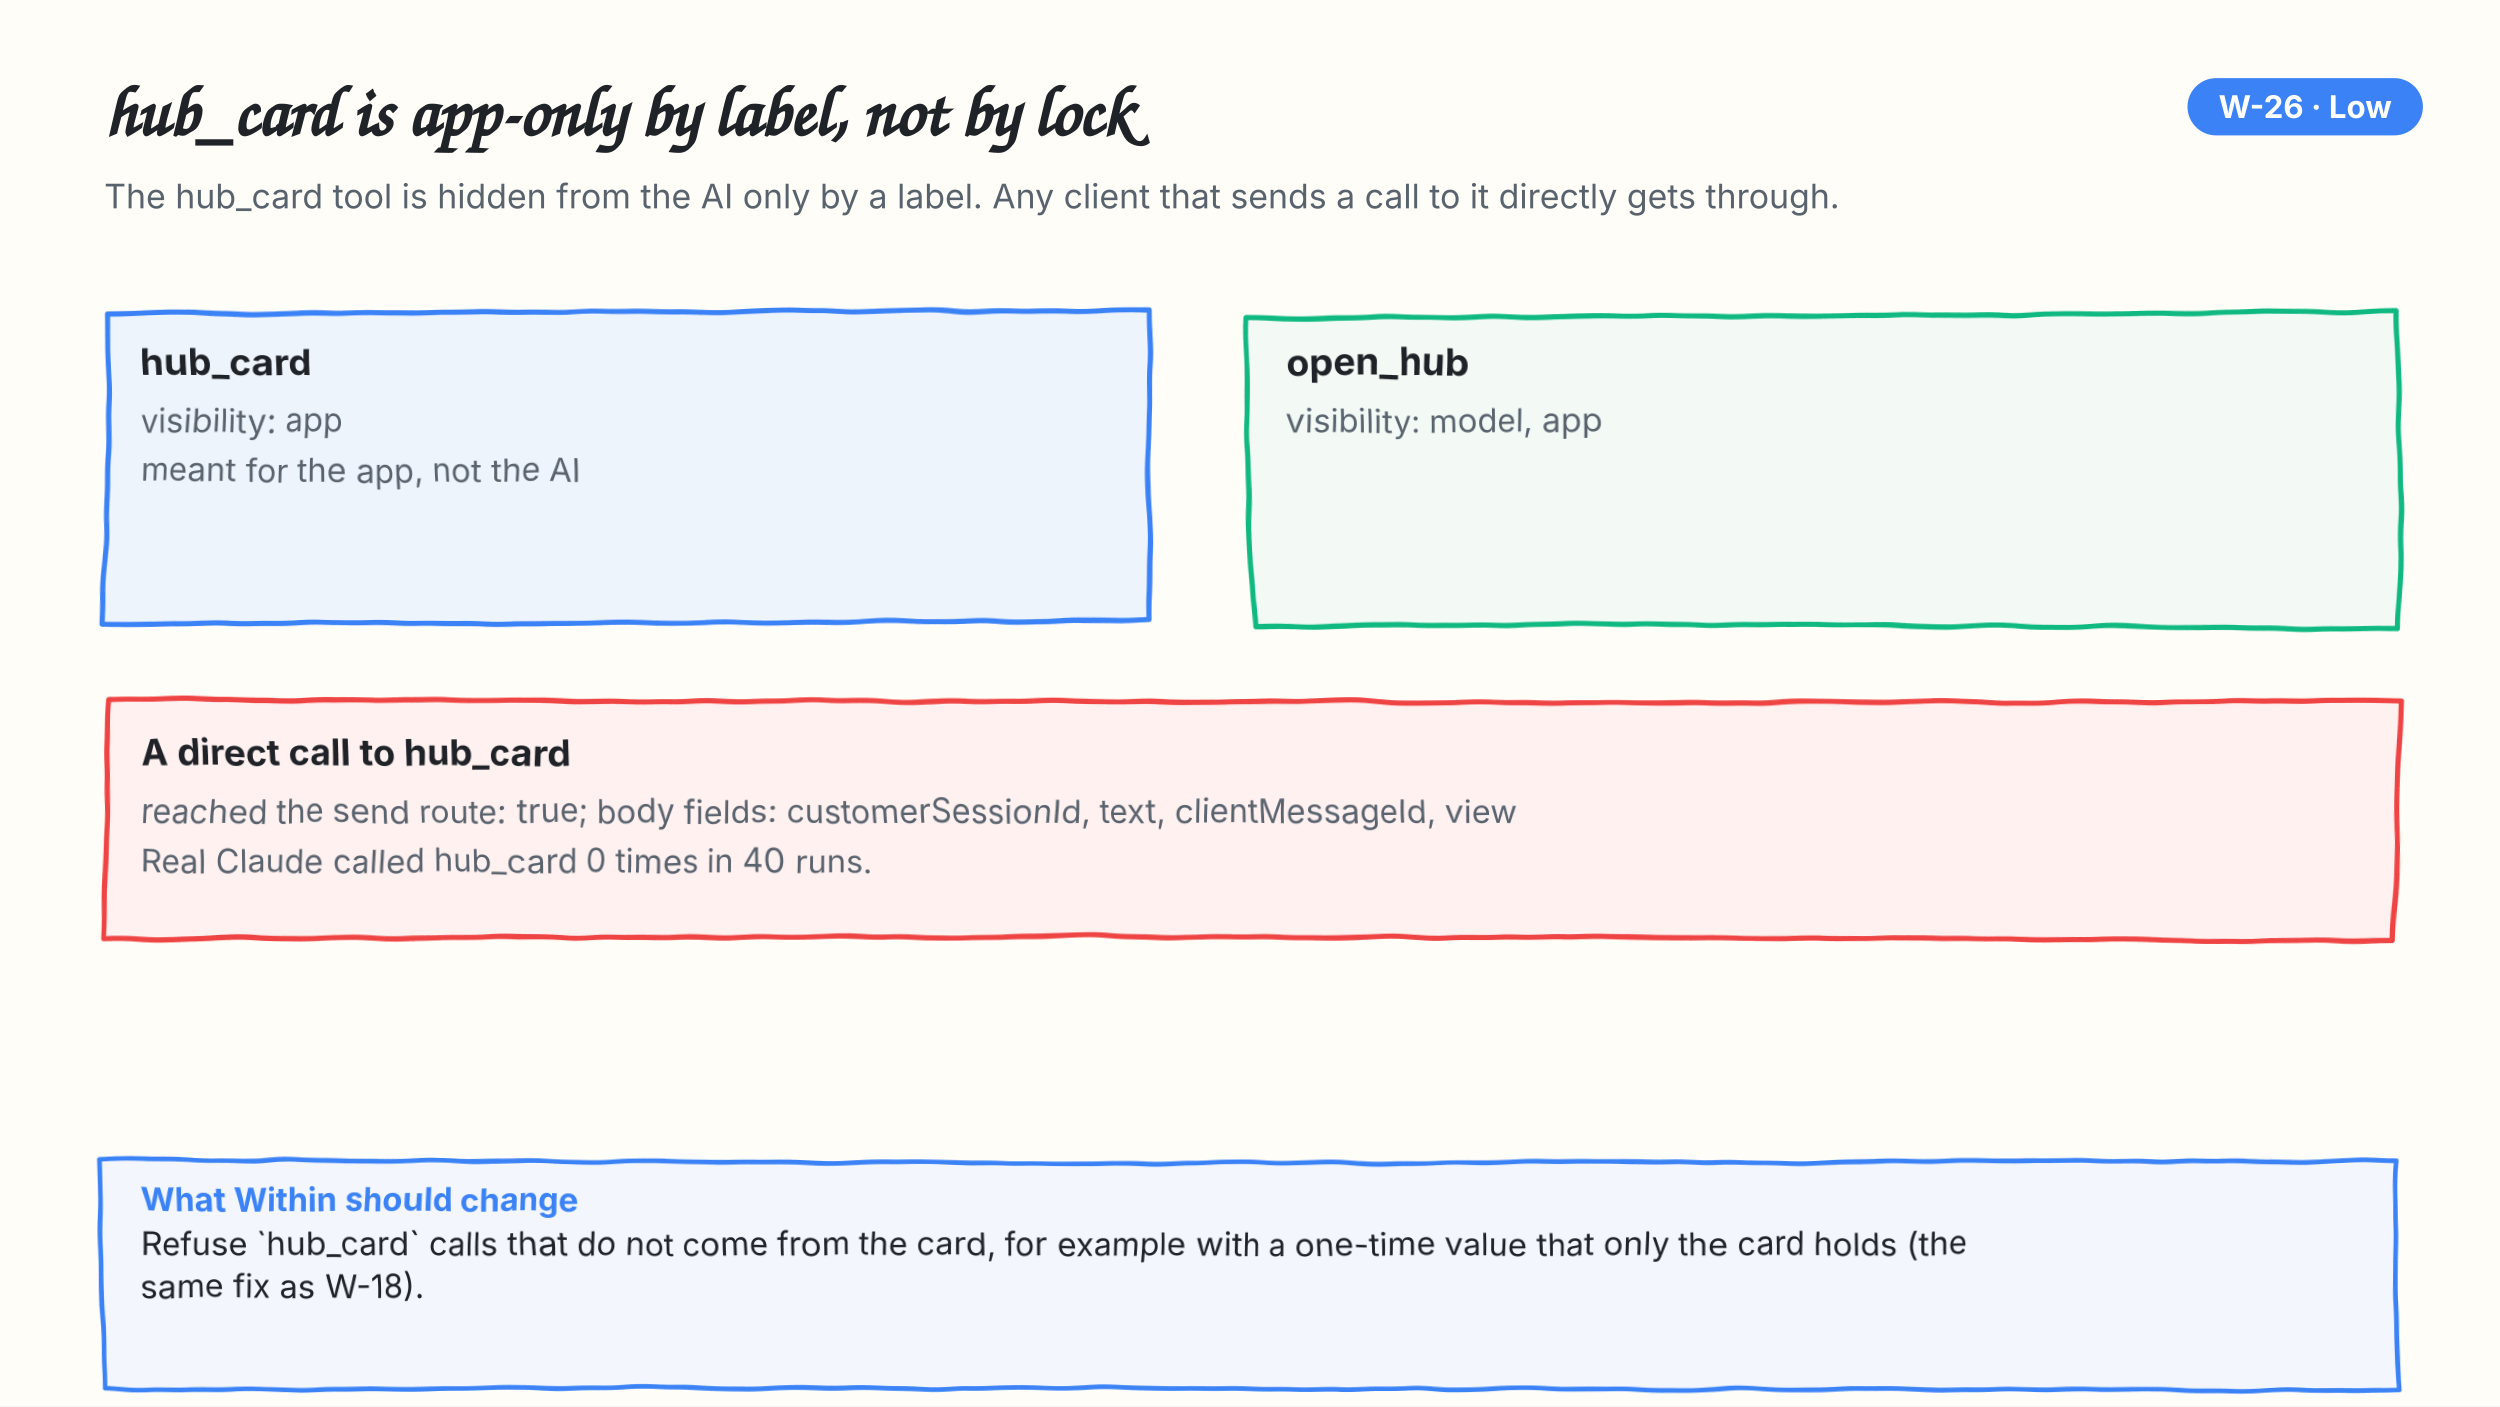
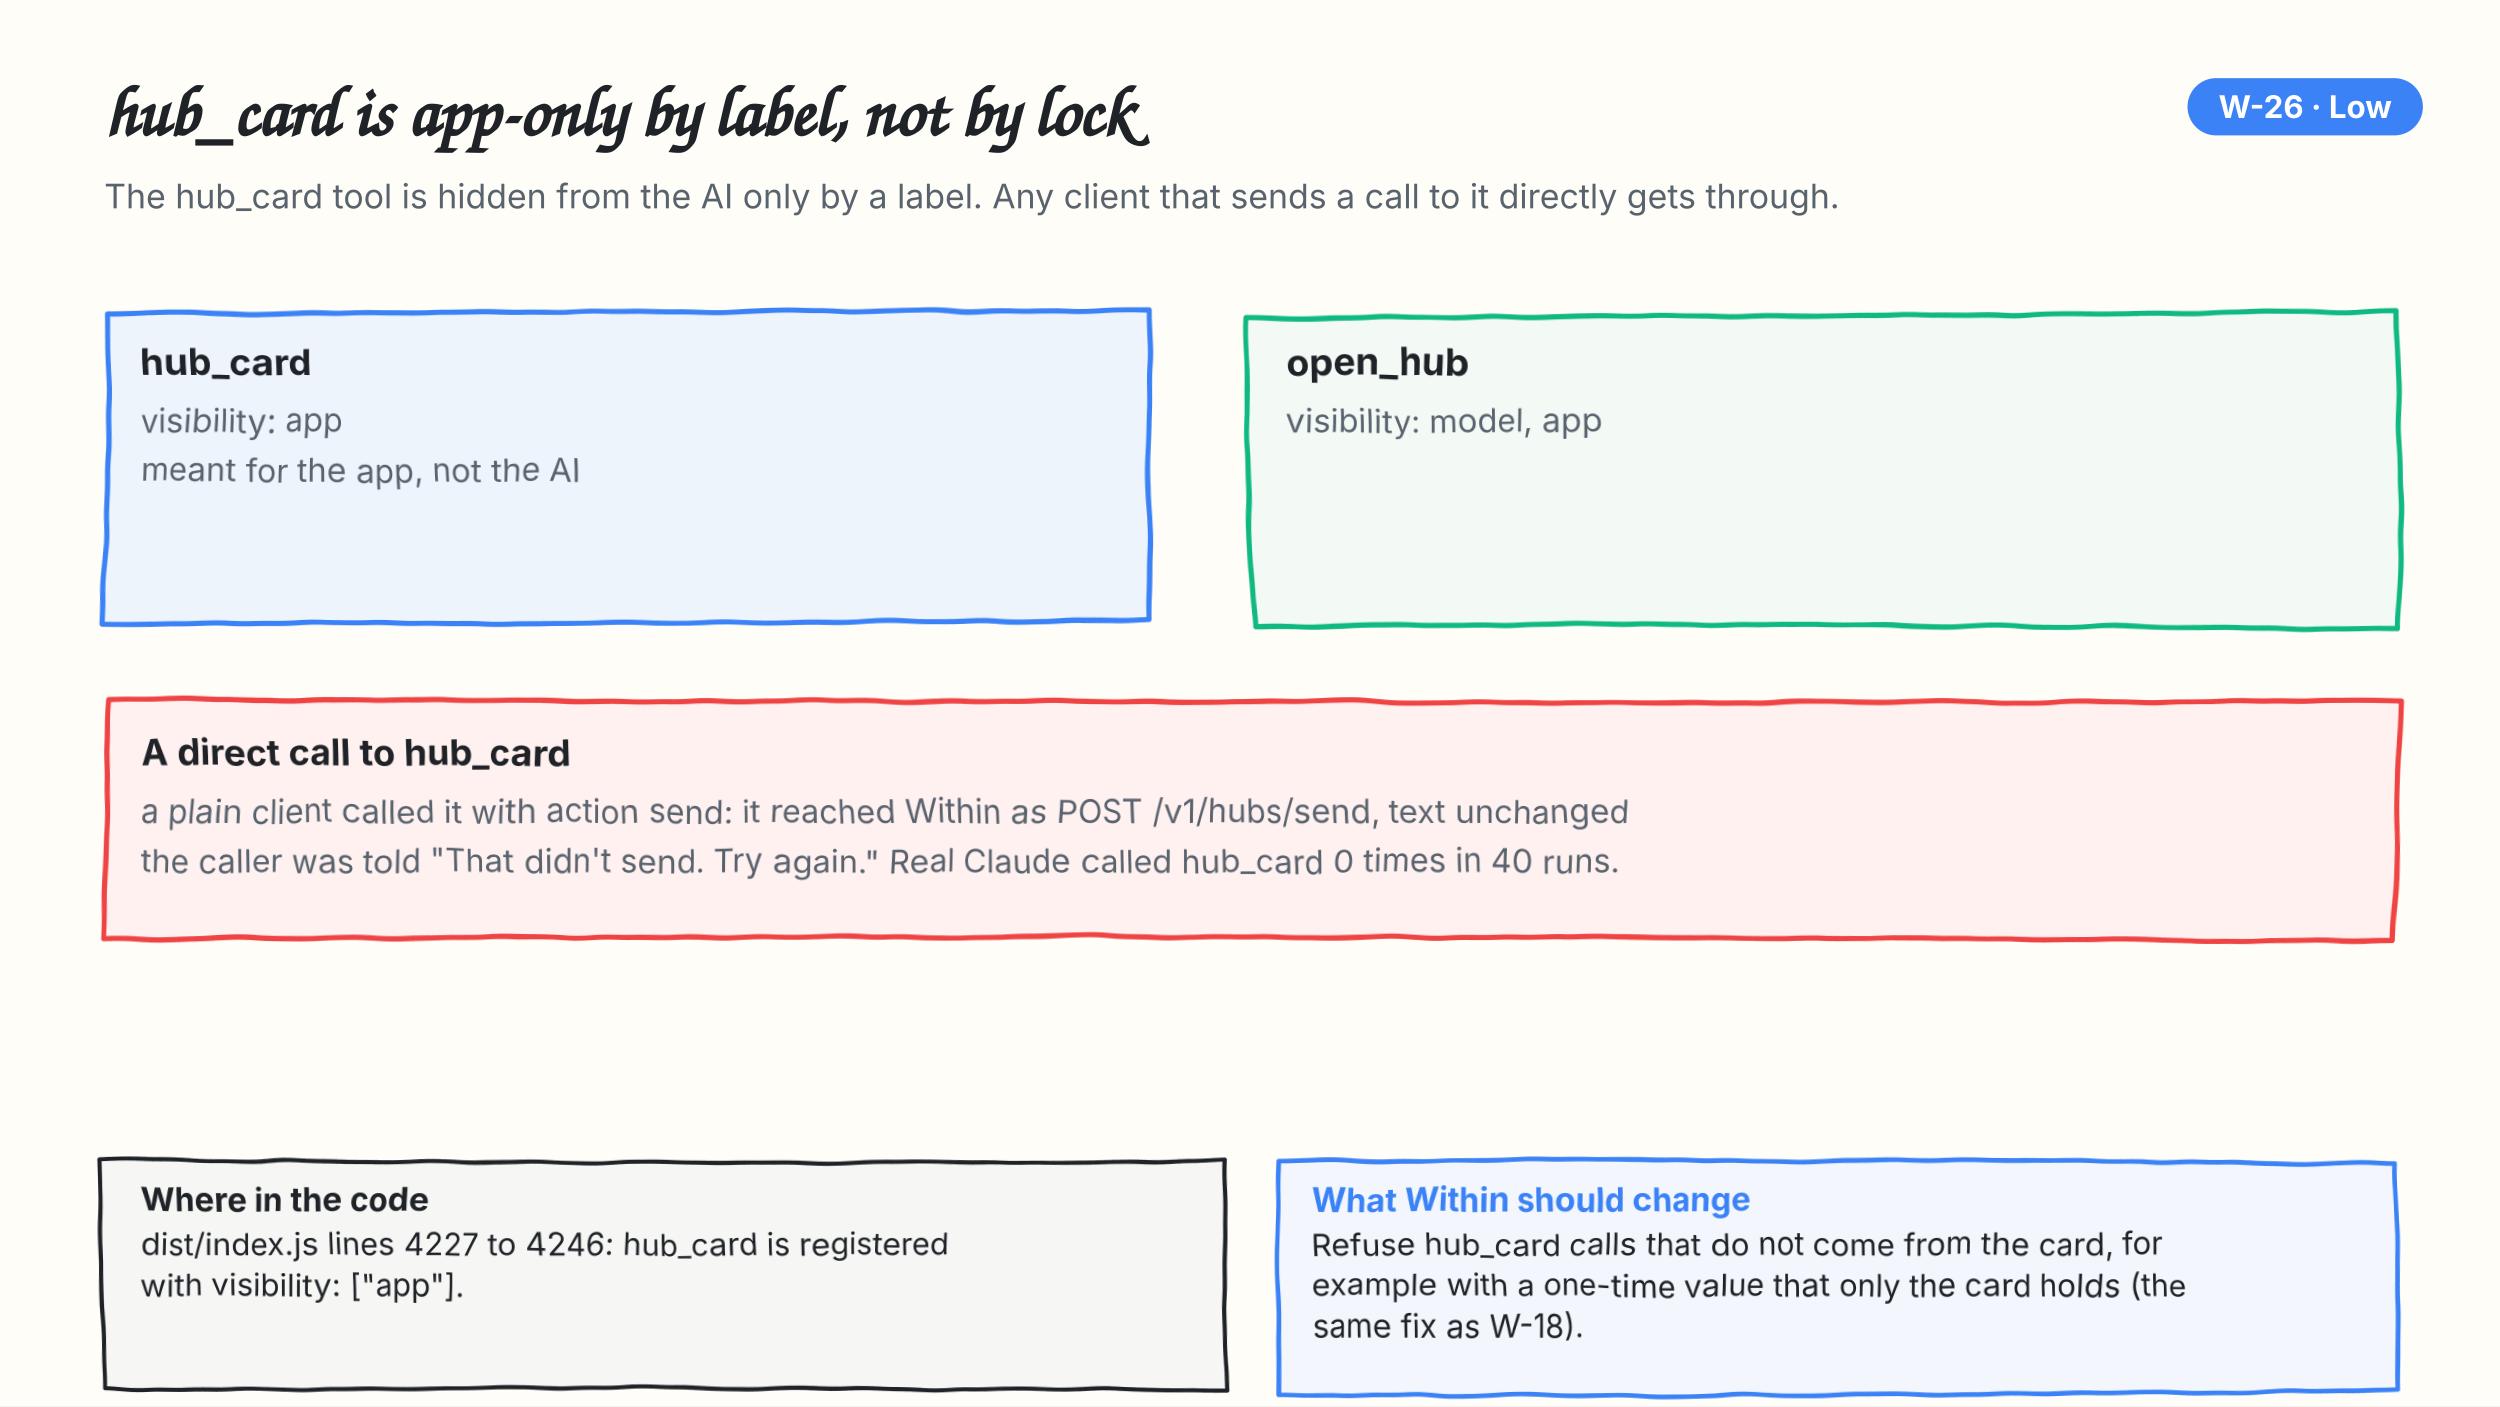
<svg xmlns="http://www.w3.org/2000/svg" viewBox="0 0 960 540" role="img" aria-label="hub_card visibility: app; a direct call reached the send route: true">
  <defs>
    <filter id="wob" x="-5%" y="-5%" width="110%" height="110%">
      <feTurbulence type="fractalNoise" baseFrequency="0.035" numOctaves="2" seed="3" result="n" />
      <feDisplacementMap in="SourceGraphic" in2="n" scale="2.2" xChannelSelector="R" yChannelSelector="G" />
    </filter>
    <style>
.flow{stroke-dasharray:9 7;animation:dash 1.1s linear infinite}
.slow{stroke-dasharray:9 7;animation:dash 2.4s linear infinite}
@keyframes dash{to{stroke-dashoffset:-32}}
.pulse{transform-box:fill-box;transform-origin:center;animation:pulse 1.7s ease-in-out infinite}
@keyframes pulse{0%,100%{transform:scale(1);opacity:1}50%{transform:scale(1.08);opacity:.6}}
.grow{transform-box:fill-box;transform-origin:50% 100%;animation:grow 1.3s cubic-bezier(.2,.8,.2,1) both}
@keyframes grow{from{transform:scaleY(.02)}to{transform:scaleY(1)}}
.growx{transform-box:fill-box;transform-origin:0 50%;animation:growx 1.6s cubic-bezier(.2,.8,.2,1) both}
@keyframes growx{from{transform:scaleX(.02)}to{transform:scaleX(1)}}
.bob{animation:bob 2.2s ease-in-out infinite}
@keyframes bob{0%,100%{transform:translateY(0)}50%{transform:translateY(-4px)}}
.blink{animation:blink 1.4s steps(2,start) infinite}
@keyframes blink{50%{opacity:.15}}
@media (prefers-reduced-motion:reduce){*{animation:none!important}}</style>
  </defs>
  <rect width="960" height="540" fill="#fffdf7" />
  <g filter="url(#wob)">
    <path d="M41.4 120.4 Q240.3 119.8 441.6 119.2 Q441.3 179.7 440.8 238.0 Q240.5 240.0 38.9 239.3 Q42.4 178.0 41.4 120.4" fill="#eef4fb" stroke="#3b82f6" stroke-width="2" stroke-linecap="round" stroke-linejoin="round" />
    <text x="54" y="144" font-family="system-ui,-apple-system,'Segoe UI',sans-serif" font-size="14.5" fill="#1f2328" font-weight="700">
      <tspan x="54" dy="0">hub_card</tspan>
    </text>
    <text x="54" y="166" font-family="system-ui,-apple-system,'Segoe UI',sans-serif" font-size="12.5" fill="#59636e">
      <tspan x="54" dy="0">visibility: app</tspan>
    </text>
    <text x="54" y="185" font-family="system-ui,-apple-system,'Segoe UI',sans-serif" font-size="12.5" fill="#59636e">
      <tspan x="54" dy="0">meant for the app, not the AI</tspan>
    </text>
    <path d="M478.5 121.8 Q700.5 121.8 920.2 119.5 Q922.8 182.7 921.0 241.5 Q700.8 239.5 481.7 240.2 Q478.2 183.0 478.5 121.8" fill="#f3faf6" stroke="#10b981" stroke-width="2" stroke-linecap="round" stroke-linejoin="round" />
    <text x="494" y="144" font-family="system-ui,-apple-system,'Segoe UI',sans-serif" font-size="14.5" fill="#1f2328" font-weight="700">
      <tspan x="494" dy="0">open_hub</tspan>
    </text>
    <text x="494" y="166" font-family="system-ui,-apple-system,'Segoe UI',sans-serif" font-size="12.5" fill="#59636e">
      <tspan x="494" dy="0">visibility: model, app</tspan>
    </text>
    <path d="M41.8 268.4 Q481.0 270.0 921.9 269.3 Q920.6 316.4 919.0 361.5 Q477.6 358.6 39.6 360.6 Q41.0 313.7 41.8 268.4" fill="#fff1f0" stroke="#ef4444" stroke-width="2" stroke-linecap="round" stroke-linejoin="round" />
    <text x="54" y="294" font-family="system-ui,-apple-system,'Segoe UI',sans-serif" font-size="14" fill="#1f2328" font-weight="700">
      <tspan x="54" dy="0">A direct call to hub_card</tspan>
    </text>
    <text x="54" y="316" font-family="system-ui,-apple-system,'Segoe UI',sans-serif" font-size="12.5" fill="#59636e">
-       <tspan x="54" dy="0">reached the send route: true; body fields: customerSessionId, text, clientMessageId, view</tspan>
+       <tspan x="54" dy="0">a plain client called it with action send: it reached Within as POST /v1/hubs/send, text unchanged</tspan>
    </text>
    <text x="54" y="335" font-family="system-ui,-apple-system,'Segoe UI',sans-serif" font-size="12.5" fill="#59636e">
-       <tspan x="54" dy="0">Real Claude called hub_card 0 times in 40 runs.</tspan>
+       <tspan x="54" dy="0">the caller was told "That didn't send. Try again." Real Claude called hub_card 0 times in 40 runs.</tspan>
    </text>
  </g>
  <text x="40" y="52" font-family="'Bradley Hand','Segoe Print','Marker Felt','Comic Sans MS',cursive" font-size="27" fill="#1f2328" font-weight="700">
    <tspan x="40" dy="0">hub_card is app-only by label, not by lock</tspan>
  </text>
  <rect x="840" y="30" width="90.4" height="22" rx="11" fill="#3b82f6" />
  <text x="885.2" y="45.32" text-anchor="middle" font-family="system-ui,-apple-system,'Segoe UI',sans-serif" font-size="12" font-weight="700" fill="#fff">W-26 · Low</text>
  <text x="40" y="80" font-family="system-ui,-apple-system,'Segoe UI',sans-serif" font-size="13" fill="#59636e">
    <tspan x="40" dy="0">The hub_card tool is hidden from the AI only by a label. Any client that sends a call to it directly gets through.</tspan>
  </text>
  <g filter="url(#wob)">
-     <path d="M38.4 445.4 Q478.4 447.6 920.3 445.6 Q918.9 492.0 921.2 534.0 Q479.5 532.7 40.2 533.4 Q38.4 490.2 38.4 445.4" fill="#f3f7fd" stroke="#3b82f6" stroke-width="1.8" stroke-linecap="round" stroke-linejoin="round" />
-     <text x="54" y="465" font-family="system-ui,-apple-system,'Segoe UI',sans-serif" font-size="12.5" fill="#3b82f6" font-weight="700">
-       <tspan x="54" dy="0">What Within should change</tspan>
+     <path d="M38.4 445.4 Q253.4 447.6 470.3 445.6 Q468.9 492.0 471.2 534.0 Q254.5 532.7 40.2 533.4 Q38.4 490.2 38.4 445.4" fill="#f6f6f4" stroke="#1f2328" stroke-width="1.6" stroke-linecap="round" stroke-linejoin="round" />
+     <text x="54" y="465" font-family="system-ui,-apple-system,'Segoe UI',sans-serif" font-size="12.5" fill="#1f2328" font-weight="700">
+       <tspan x="54" dy="0">Where in the code</tspan>
    </text>
-     <text x="54" y="482" font-family="system-ui,-apple-system,'Segoe UI',sans-serif" font-size="12.5" fill="#1f2328">
-       <tspan x="54" dy="0">Refuse `hub_card` calls that do not come from the card, for example with a one-time value that only the card holds (the</tspan>
-       <tspan x="54" dy="16.5">same fix as W-18).</tspan>
+     <text x="54" y="482" font-family="system-ui,-apple-system,'Segoe UI',sans-serif" font-size="12" fill="#1f2328">
+       <tspan x="54" dy="0">dist/index.js lines 4227 to 4246: hub_card is registered</tspan>
+       <tspan x="54" dy="15.84">with visibility: ["app"].</tspan>
+     </text>
+     <path d="M491.3 445.7 Q706.7 445.3 919.7 446.7 Q921.2 490.5 920.6 533.8 Q705.8 536.7 491.0 535.5 Q490.2 492.8 491.3 445.7" fill="#f3f7fd" stroke="#3b82f6" stroke-width="1.8" stroke-linecap="round" stroke-linejoin="round" />
+     <text x="504" y="465" font-family="system-ui,-apple-system,'Segoe UI',sans-serif" font-size="12.5" fill="#3b82f6" font-weight="700">
+       <tspan x="504" dy="0">What Within should change</tspan>
+     </text>
+     <text x="504" y="482" font-family="system-ui,-apple-system,'Segoe UI',sans-serif" font-size="12" fill="#1f2328">
+       <tspan x="504" dy="0">Refuse hub_card calls that do not come from the card, for</tspan>
+       <tspan x="504" dy="15.84">example with a one-time value that only the card holds (the</tspan>
+       <tspan x="504" dy="15.84">same fix as W-18).</tspan>
    </text>
  </g>
</svg>
